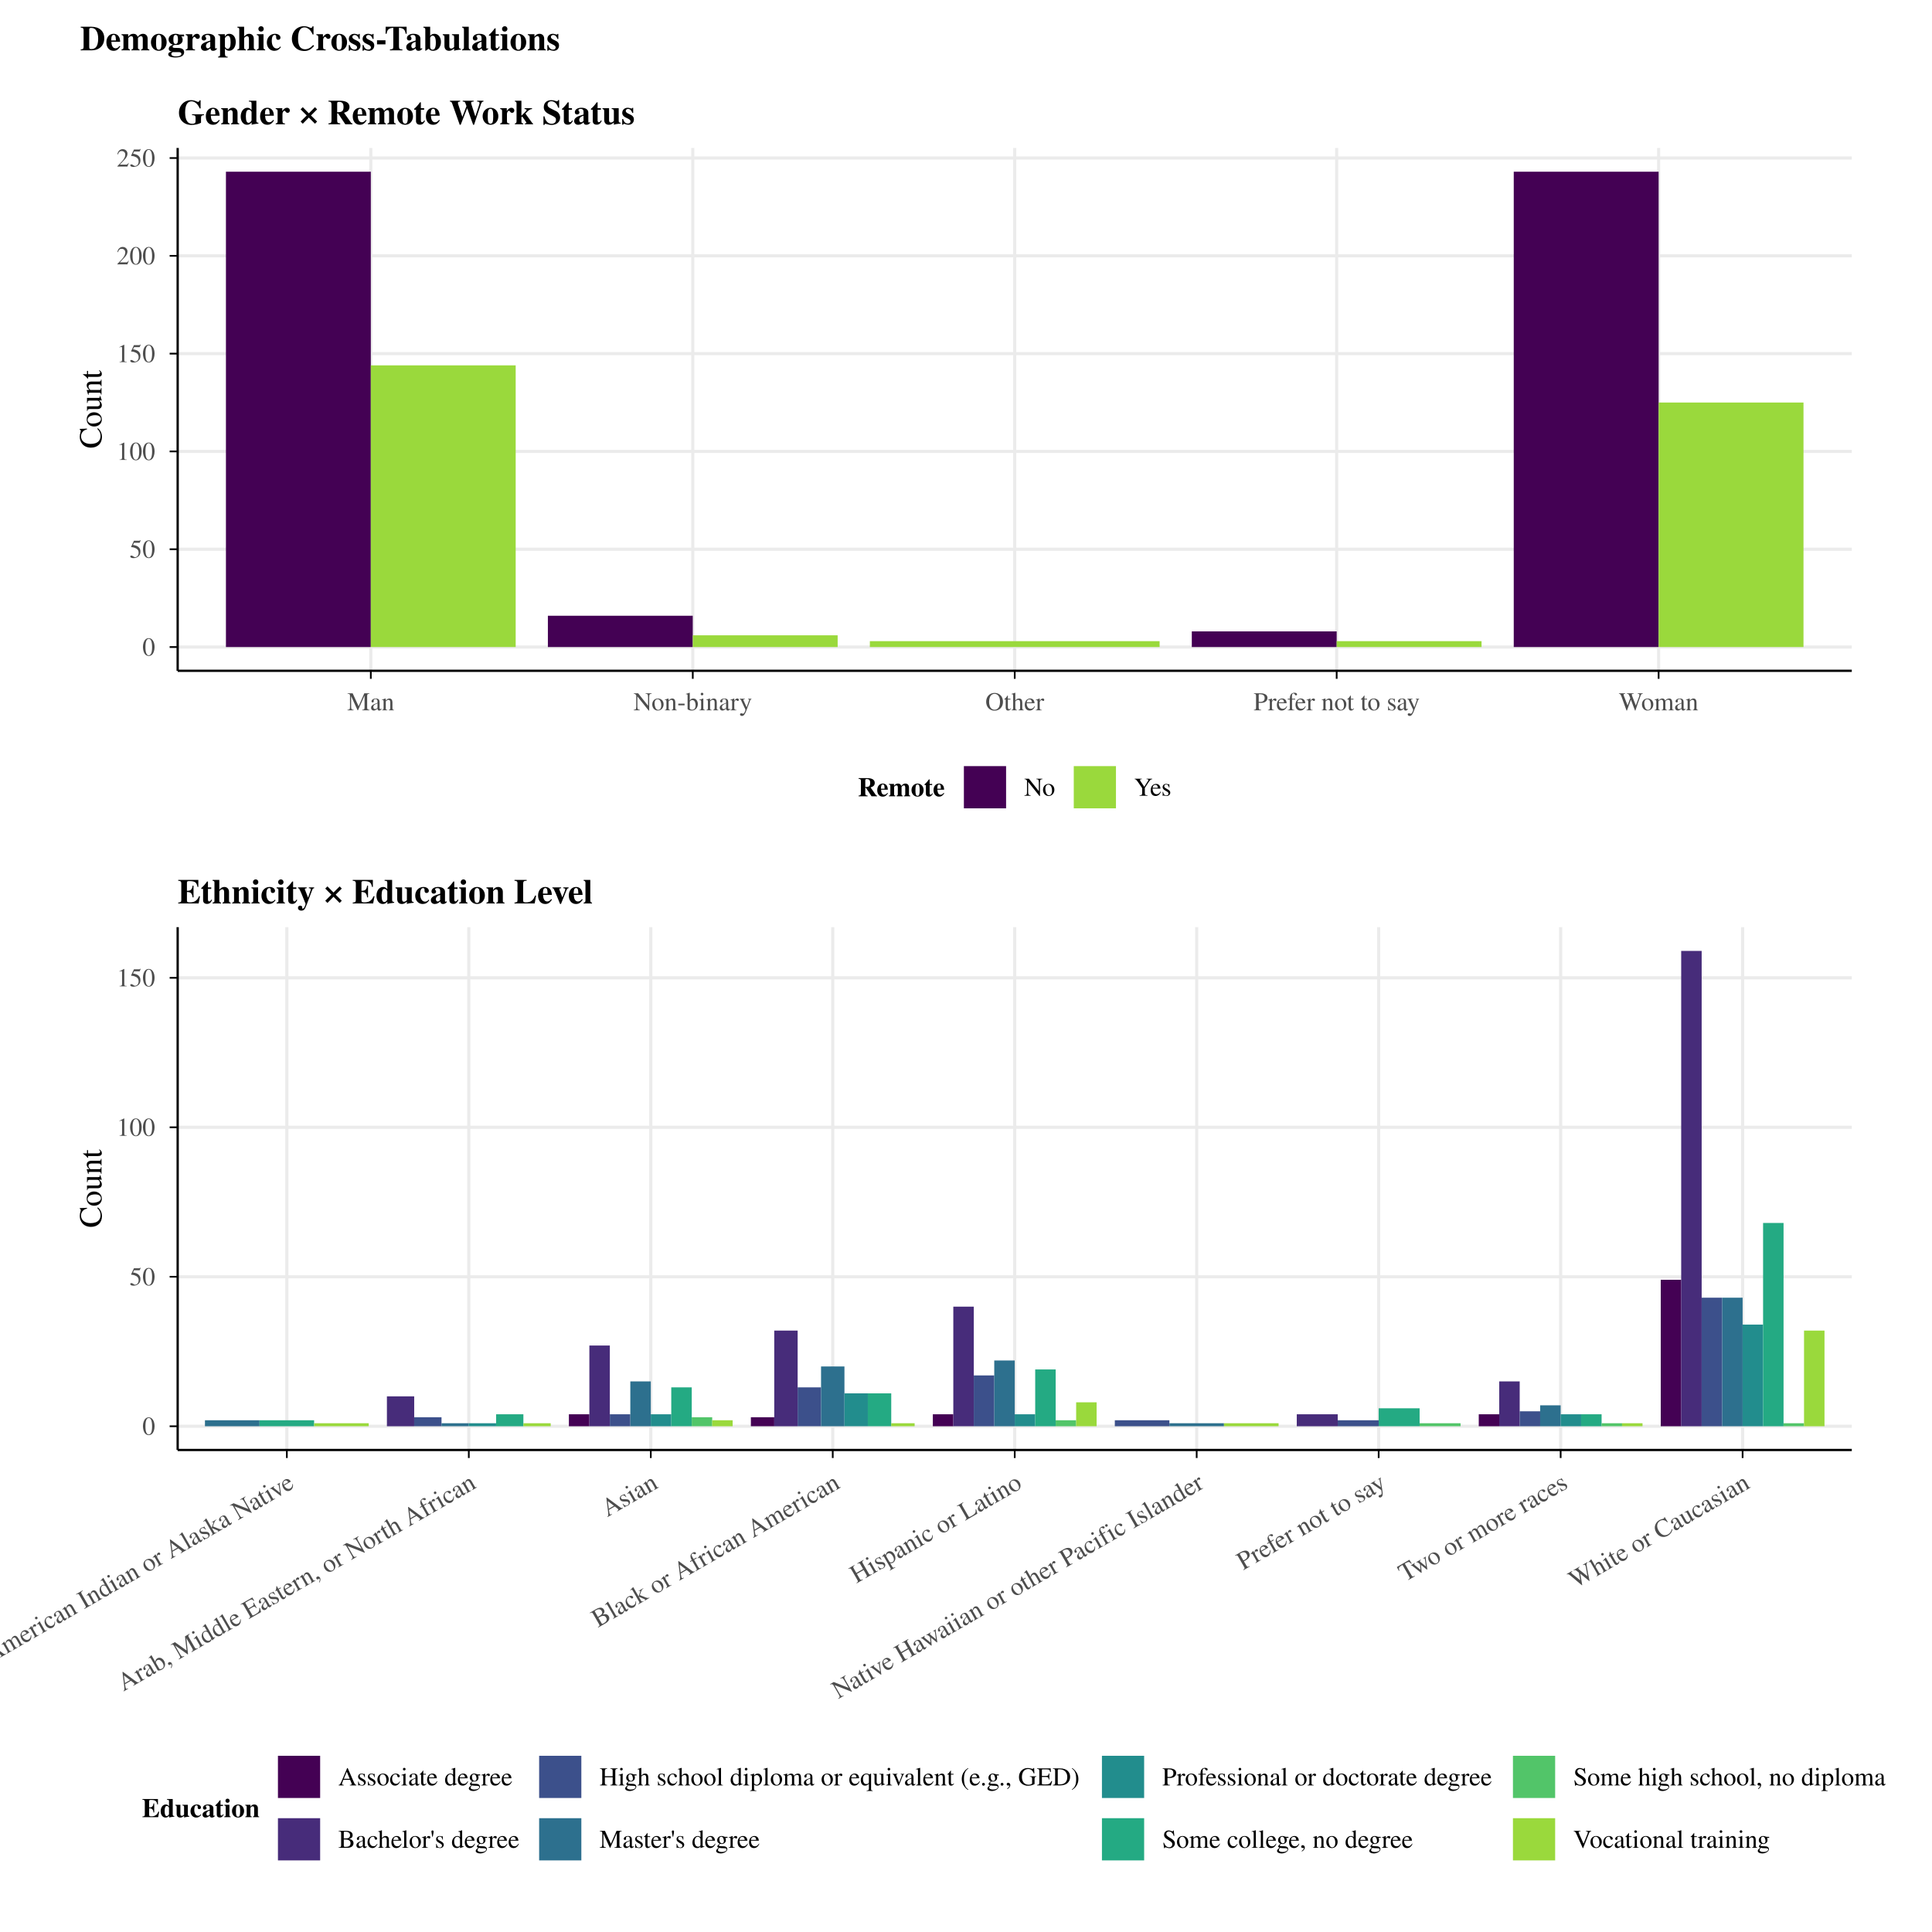
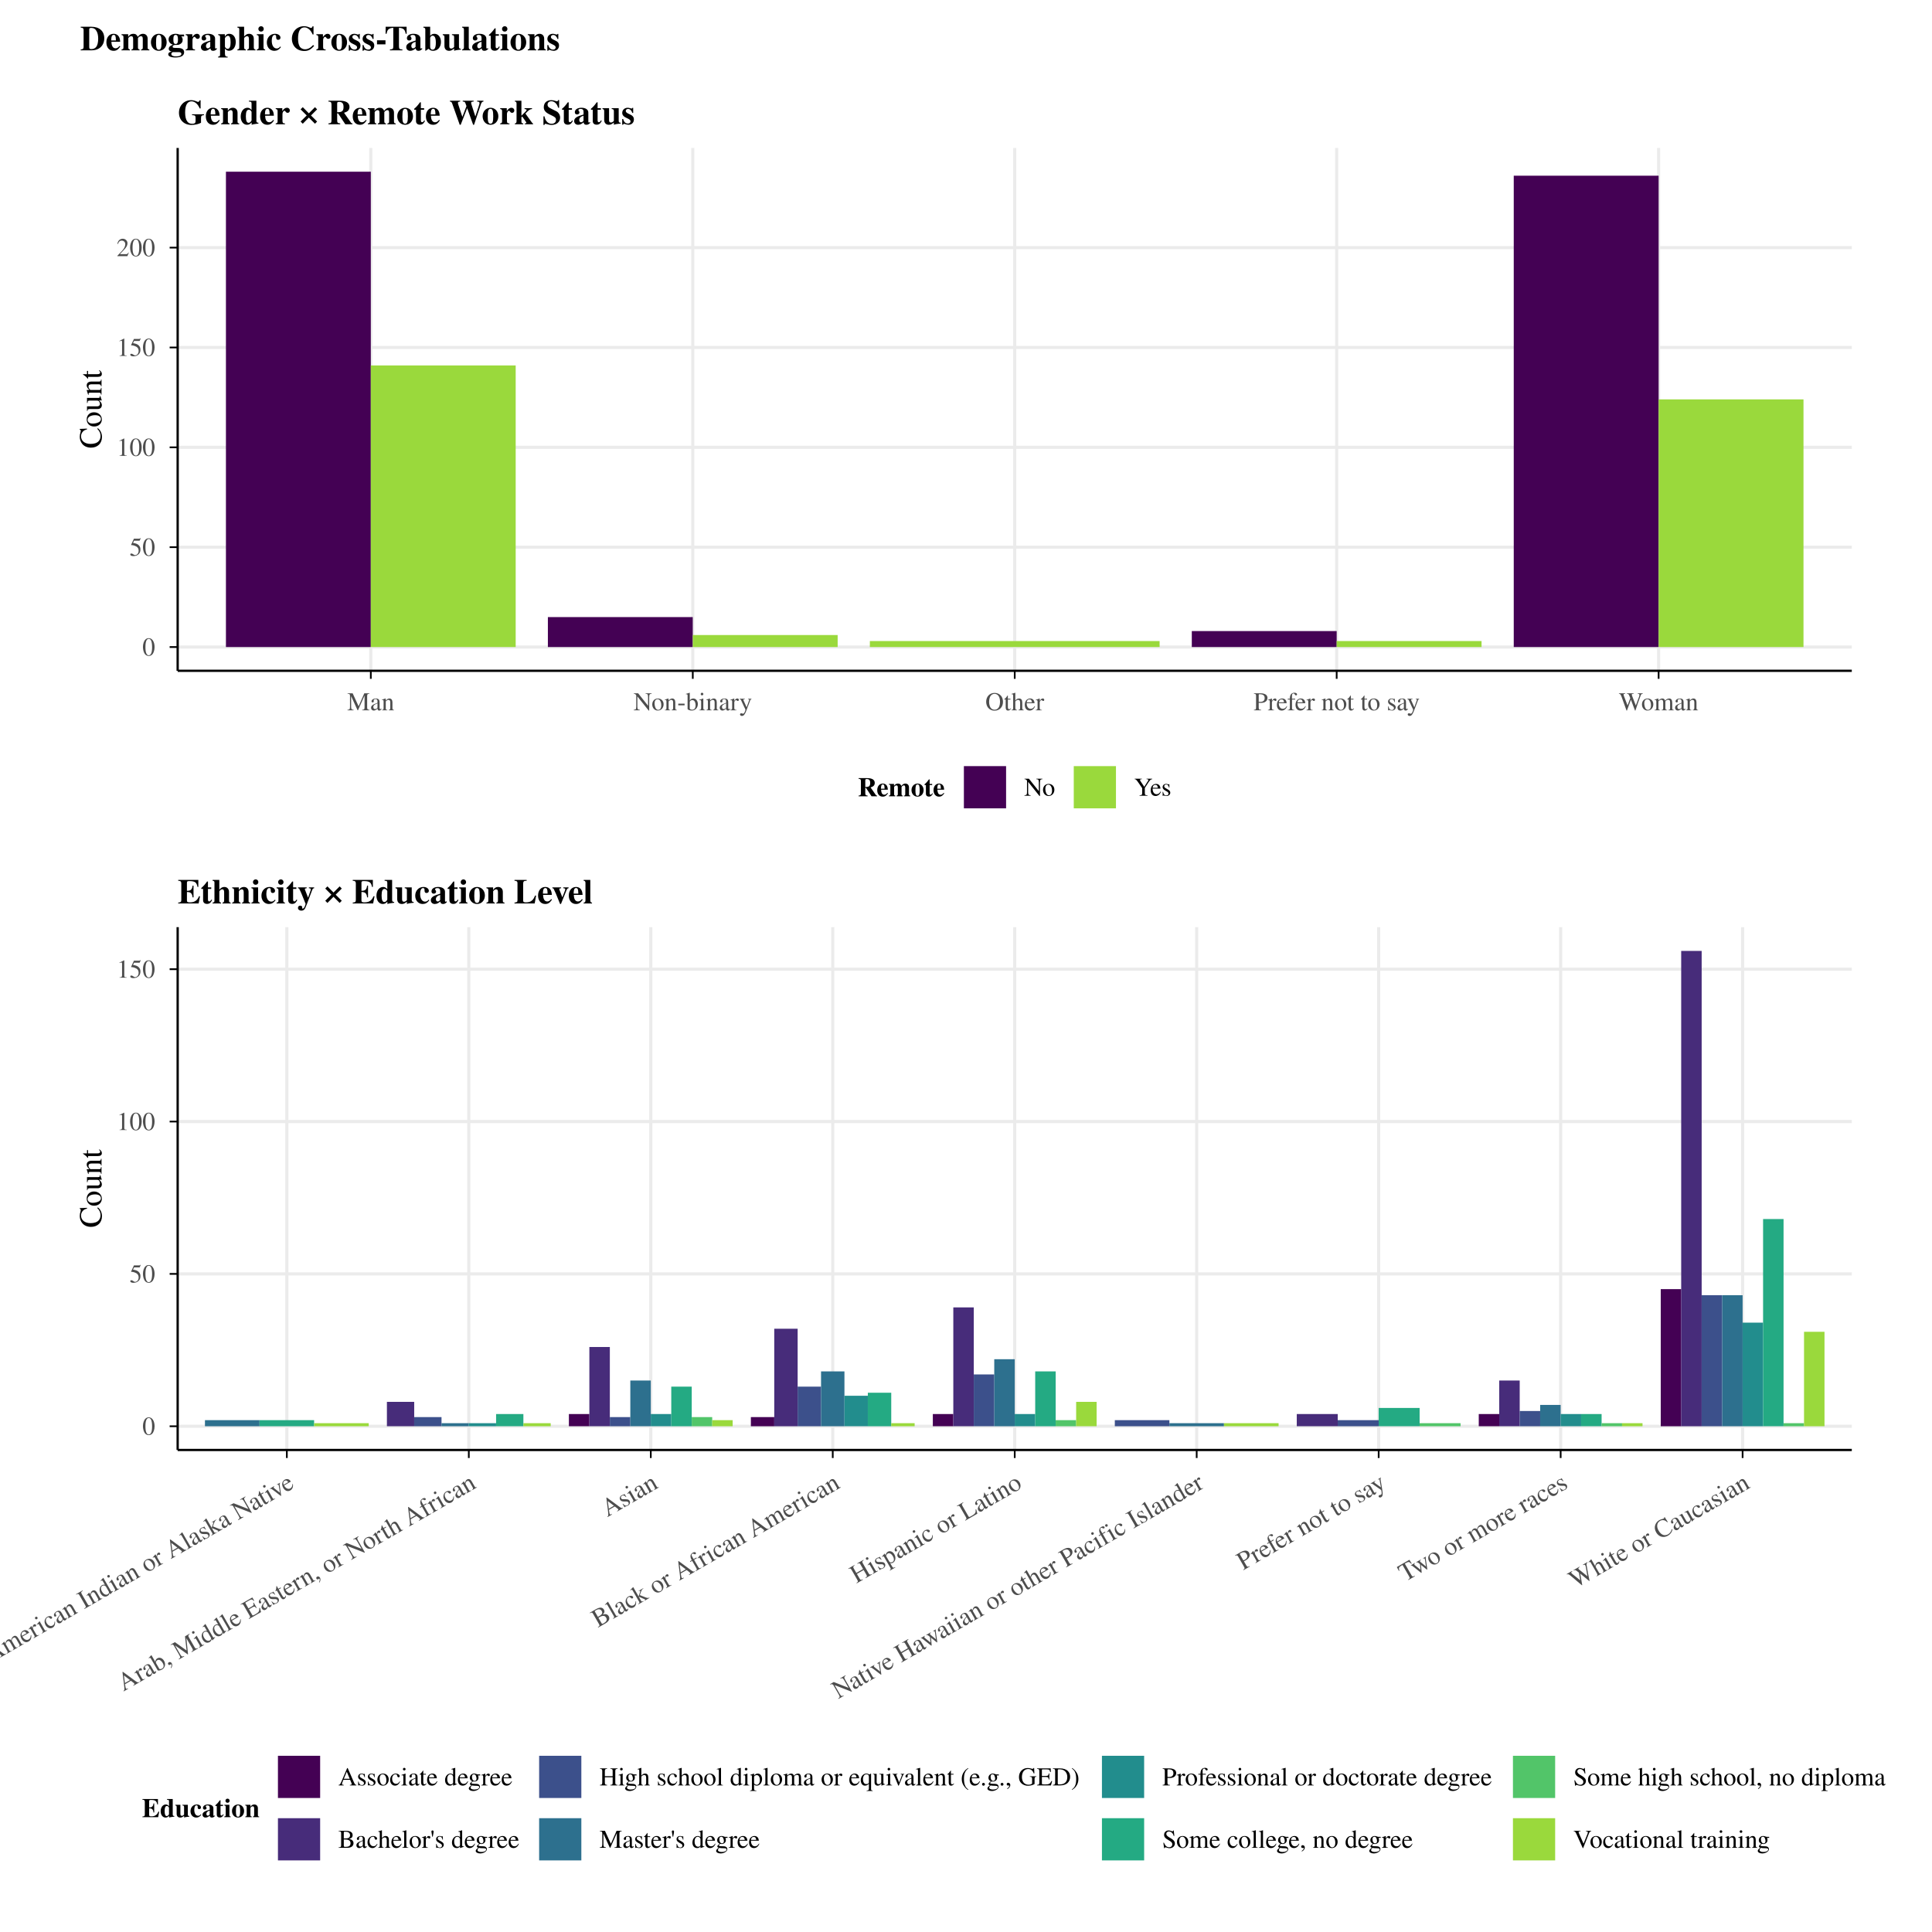
<svg xmlns="http://www.w3.org/2000/svg" width="720.00pt" height="720.00pt" viewBox="0 0 720.00 720.00">
  <g class="svglite">
    <defs>
      <style type="text/css">
    .svglite line, .svglite polyline, .svglite polygon, .svglite path, .svglite rect, .svglite circle {
      fill: none;
      stroke: #000000;
      stroke-linecap: round;
      stroke-linejoin: round;
      stroke-miterlimit: 10.00;
    }
    .svglite text {
      white-space: pre;
    }
    .svglite g.glyphgroup path {
      fill: inherit;
      stroke: none;
    }
  </style>
    </defs>
    <rect width="100%" height="100%" style="stroke: none; fill: #FFFFFF;" />
    <defs>
      <clipPath id="cpMC4wMHw3MjAuMDB8MC4wMHw3MjAuMDA=">
        <rect x="0.00" y="0.00" width="720.00" height="720.00" />
      </clipPath>
    </defs>
    <g clip-path="url(#cpMC4wMHw3MjAuMDB8MC4wMHw3MjAuMDA=)">
      <rect x="0" y="0" width="720.00" height="720.00" style="stroke-width: 1.16; stroke: none; fill: #FFFFFF;" />
    </g>
    <defs>
      <clipPath id="cpNjYuMjF8NjkwLjExfDU1LjE0fDU0MC4zNw==">
        <rect x="66.21" y="55.14" width="623.91" height="485.24" />
      </clipPath>
    </defs>
    <g clip-path="url(#cpNjYuMjF8NjkwLjExfDU1LjE0fDU0MC4zNw==)">
</g>
    <g clip-path="url(#cpMC4wMHw3MjAuMDB8MC4wMHw3MjAuMDA=)">
</g>
    <defs>
      <clipPath id="cpMTQuOTR8NzA1LjA2fDI3LjU3fDMxNy45NQ==">
        <rect x="14.94" y="27.57" width="690.11" height="290.39" />
      </clipPath>
    </defs>
    <g clip-path="url(#cpMTQuOTR8NzA1LjA2fDI3LjU3fDMxNy45NQ==)">
      <rect x="14.94" y="27.57" width="690.11" height="290.39" style="stroke-width: 1.16; stroke: none; fill: #FFFFFF;" />
    </g>
    <g clip-path="url(#cpMC4wMHw3MjAuMDB8MC4wMHw3MjAuMDA=)">
</g>
    <defs>
      <clipPath id="cpMTQuOTR8NzA1LjA2fDMxNy45NXw3MTAuMDQ=">
        <rect x="14.94" y="317.95" width="690.11" height="392.08" />
      </clipPath>
    </defs>
    <g clip-path="url(#cpMTQuOTR8NzA1LjA2fDMxNy45NXw3MTAuMDQ=)">
      <rect x="14.94" y="317.95" width="690.11" height="392.08" style="stroke-width: 1.16; stroke: none; fill: #FFFFFF;" />
    </g>
    <g clip-path="url(#cpMC4wMHw3MjAuMDB8MC4wMHw3MjAuMDA=)">
</g>
    <defs>
      <clipPath id="cpNjYuMjF8NjkwLjExfDU1LjE0fDI0OS45OQ==">
        <rect x="66.21" y="55.14" width="623.91" height="194.85" />
      </clipPath>
    </defs>
    <g clip-path="url(#cpNjYuMjF8NjkwLjExfDU1LjE0fDI0OS45OQ==)">
      <polyline points="66.21,241.13 690.11,241.13 " style="stroke-width: 1.16; stroke: #EBEBEB; stroke-linecap: butt;" />
-       <polyline points="66.21,204.68 690.11,204.68 " style="stroke-width: 1.16; stroke: #EBEBEB; stroke-linecap: butt;" />
-       <polyline points="66.21,168.23 690.11,168.23 " style="stroke-width: 1.16; stroke: #EBEBEB; stroke-linecap: butt;" />
-       <polyline points="66.21,131.79 690.11,131.79 " style="stroke-width: 1.16; stroke: #EBEBEB; stroke-linecap: butt;" />
-       <polyline points="66.21,95.34 690.11,95.34 " style="stroke-width: 1.16; stroke: #EBEBEB; stroke-linecap: butt;" />
-       <polyline points="66.21,58.89 690.11,58.89 " style="stroke-width: 1.16; stroke: #EBEBEB; stroke-linecap: butt;" />
+       <polyline points="66.21,203.92 690.11,203.92 " style="stroke-width: 1.16; stroke: #EBEBEB; stroke-linecap: butt;" />
+       <polyline points="66.21,166.70 690.11,166.70 " style="stroke-width: 1.16; stroke: #EBEBEB; stroke-linecap: butt;" />
+       <polyline points="66.21,129.49 690.11,129.49 " style="stroke-width: 1.16; stroke: #EBEBEB; stroke-linecap: butt;" />
+       <polyline points="66.21,92.28 690.11,92.28 " style="stroke-width: 1.16; stroke: #EBEBEB; stroke-linecap: butt;" />
      <polyline points="138.19,249.99 138.19,55.14 " style="stroke-width: 1.16; stroke: #EBEBEB; stroke-linecap: butt;" />
      <polyline points="258.18,249.99 258.18,55.14 " style="stroke-width: 1.16; stroke: #EBEBEB; stroke-linecap: butt;" />
      <polyline points="378.16,249.99 378.16,55.14 " style="stroke-width: 1.16; stroke: #EBEBEB; stroke-linecap: butt;" />
      <polyline points="498.14,249.99 498.14,55.14 " style="stroke-width: 1.16; stroke: #EBEBEB; stroke-linecap: butt;" />
      <polyline points="618.12,249.99 618.12,55.14 " style="stroke-width: 1.16; stroke: #EBEBEB; stroke-linecap: butt;" />
      <rect x="84.20" y="63.99" width="53.99" height="177.14" style="stroke-width: 1.16; stroke: none; stroke-linecap: butt; stroke-linejoin: miter; fill: #440154;" />
-       <rect x="138.19" y="136.16" width="53.99" height="104.97" style="stroke-width: 1.16; stroke: none; stroke-linecap: butt; stroke-linejoin: miter; fill: #9AD93C;" />
-       <rect x="204.18" y="229.47" width="53.99" height="11.66" style="stroke-width: 1.16; stroke: none; stroke-linecap: butt; stroke-linejoin: miter; fill: #440154;" />
-       <rect x="258.18" y="236.76" width="53.99" height="4.37" style="stroke-width: 1.16; stroke: none; stroke-linecap: butt; stroke-linejoin: miter; fill: #9AD93C;" />
-       <rect x="324.17" y="238.94" width="107.98" height="2.19" style="stroke-width: 1.16; stroke: none; stroke-linecap: butt; stroke-linejoin: miter; fill: #9AD93C;" />
-       <rect x="444.15" y="235.30" width="53.99" height="5.83" style="stroke-width: 1.16; stroke: none; stroke-linecap: butt; stroke-linejoin: miter; fill: #440154;" />
-       <rect x="498.14" y="238.94" width="53.99" height="2.19" style="stroke-width: 1.16; stroke: none; stroke-linecap: butt; stroke-linejoin: miter; fill: #9AD93C;" />
-       <rect x="564.13" y="63.99" width="53.99" height="177.14" style="stroke-width: 1.16; stroke: none; stroke-linecap: butt; stroke-linejoin: miter; fill: #440154;" />
-       <rect x="618.12" y="150.01" width="53.99" height="91.12" style="stroke-width: 1.16; stroke: none; stroke-linecap: butt; stroke-linejoin: miter; fill: #9AD93C;" />
+       <rect x="138.19" y="136.19" width="53.99" height="104.94" style="stroke-width: 1.16; stroke: none; stroke-linecap: butt; stroke-linejoin: miter; fill: #9AD93C;" />
+       <rect x="204.18" y="229.97" width="53.99" height="11.16" style="stroke-width: 1.16; stroke: none; stroke-linecap: butt; stroke-linejoin: miter; fill: #440154;" />
+       <rect x="258.18" y="236.66" width="53.99" height="4.47" style="stroke-width: 1.16; stroke: none; stroke-linecap: butt; stroke-linejoin: miter; fill: #9AD93C;" />
+       <rect x="324.17" y="238.90" width="107.98" height="2.23" style="stroke-width: 1.16; stroke: none; stroke-linecap: butt; stroke-linejoin: miter; fill: #9AD93C;" />
+       <rect x="444.15" y="235.18" width="53.99" height="5.95" style="stroke-width: 1.16; stroke: none; stroke-linecap: butt; stroke-linejoin: miter; fill: #440154;" />
+       <rect x="498.14" y="238.90" width="53.99" height="2.23" style="stroke-width: 1.16; stroke: none; stroke-linecap: butt; stroke-linejoin: miter; fill: #9AD93C;" />
+       <rect x="564.13" y="65.48" width="53.99" height="175.65" style="stroke-width: 1.16; stroke: none; stroke-linecap: butt; stroke-linejoin: miter; fill: #440154;" />
+       <rect x="618.12" y="148.84" width="53.99" height="92.29" style="stroke-width: 1.16; stroke: none; stroke-linecap: butt; stroke-linejoin: miter; fill: #9AD93C;" />
    </g>
    <g clip-path="url(#cpMC4wMHw3MjAuMDB8MC4wMHw3MjAuMDA=)">
      <polyline points="66.21,249.99 66.21,55.14 " style="stroke-width: 0.85; stroke-linecap: butt;" />
      <text x="57.84" y="244.31" text-anchor="end" style="font-size: 9.60px;fill: #4D4D4D; font-family: &quot;Times&quot;;" textLength="4.80px" lengthAdjust="spacingAndGlyphs">0</text>
-       <text x="57.84" y="207.86" text-anchor="end" style="font-size: 9.60px;fill: #4D4D4D; font-family: &quot;Times&quot;;" textLength="9.59px" lengthAdjust="spacingAndGlyphs">50</text>
-       <text x="57.84" y="171.41" text-anchor="end" style="font-size: 9.60px;fill: #4D4D4D; font-family: &quot;Times&quot;;" textLength="14.39px" lengthAdjust="spacingAndGlyphs">100</text>
-       <text x="57.84" y="134.96" text-anchor="end" style="font-size: 9.60px;fill: #4D4D4D; font-family: &quot;Times&quot;;" textLength="14.39px" lengthAdjust="spacingAndGlyphs">150</text>
-       <text x="57.84" y="98.51" text-anchor="end" style="font-size: 9.60px;fill: #4D4D4D; font-family: &quot;Times&quot;;" textLength="14.39px" lengthAdjust="spacingAndGlyphs">200</text>
-       <text x="57.84" y="62.07" text-anchor="end" style="font-size: 9.60px;fill: #4D4D4D; font-family: &quot;Times&quot;;" textLength="14.39px" lengthAdjust="spacingAndGlyphs">250</text>
+       <text x="57.84" y="207.09" text-anchor="end" style="font-size: 9.60px;fill: #4D4D4D; font-family: &quot;Times&quot;;" textLength="9.59px" lengthAdjust="spacingAndGlyphs">50</text>
+       <text x="57.84" y="169.88" text-anchor="end" style="font-size: 9.60px;fill: #4D4D4D; font-family: &quot;Times&quot;;" textLength="14.39px" lengthAdjust="spacingAndGlyphs">100</text>
+       <text x="57.84" y="132.66" text-anchor="end" style="font-size: 9.60px;fill: #4D4D4D; font-family: &quot;Times&quot;;" textLength="14.39px" lengthAdjust="spacingAndGlyphs">150</text>
+       <text x="57.84" y="95.45" text-anchor="end" style="font-size: 9.60px;fill: #4D4D4D; font-family: &quot;Times&quot;;" textLength="14.39px" lengthAdjust="spacingAndGlyphs">200</text>
      <polyline points="63.22,241.13 66.21,241.13 " style="stroke-width: 0.64; stroke-linecap: butt;" />
-       <polyline points="63.22,204.68 66.21,204.68 " style="stroke-width: 0.64; stroke-linecap: butt;" />
-       <polyline points="63.22,168.23 66.21,168.23 " style="stroke-width: 0.64; stroke-linecap: butt;" />
-       <polyline points="63.22,131.79 66.21,131.79 " style="stroke-width: 0.64; stroke-linecap: butt;" />
-       <polyline points="63.22,95.34 66.21,95.34 " style="stroke-width: 0.64; stroke-linecap: butt;" />
-       <polyline points="63.22,58.89 66.21,58.89 " style="stroke-width: 0.64; stroke-linecap: butt;" />
+       <polyline points="63.22,203.92 66.21,203.92 " style="stroke-width: 0.64; stroke-linecap: butt;" />
+       <polyline points="63.22,166.70 66.21,166.70 " style="stroke-width: 0.64; stroke-linecap: butt;" />
+       <polyline points="63.22,129.49 66.21,129.49 " style="stroke-width: 0.64; stroke-linecap: butt;" />
+       <polyline points="63.22,92.28 66.21,92.28 " style="stroke-width: 0.64; stroke-linecap: butt;" />
      <polyline points="66.21,249.99 690.11,249.99 " style="stroke-width: 0.85; stroke-linecap: butt;" />
      <polyline points="138.19,252.98 138.19,249.99 " style="stroke-width: 0.64; stroke-linecap: butt;" />
      <polyline points="258.18,252.98 258.18,249.99 " style="stroke-width: 0.64; stroke-linecap: butt;" />
      <polyline points="378.16,252.98 378.16,249.99 " style="stroke-width: 0.64; stroke-linecap: butt;" />
      <polyline points="498.14,252.98 498.14,249.99 " style="stroke-width: 0.64; stroke-linecap: butt;" />
      <polyline points="618.12,252.98 618.12,249.99 " style="stroke-width: 0.64; stroke-linecap: butt;" />
      <text x="138.19" y="264.71" text-anchor="middle" style="font-size: 9.60px;fill: #4D4D4D; font-family: &quot;Times&quot;;" textLength="17.59px" lengthAdjust="spacingAndGlyphs">Man</text>
      <text x="258.18" y="264.71" text-anchor="middle" style="font-size: 9.60px;fill: #4D4D4D; font-family: &quot;Times&quot;;" textLength="44.22px" lengthAdjust="spacingAndGlyphs">Non-binary</text>
      <text x="378.16" y="264.71" text-anchor="middle" style="font-size: 9.60px;fill: #4D4D4D; font-family: &quot;Times&quot;;" textLength="21.84px" lengthAdjust="spacingAndGlyphs">Other</text>
      <text x="498.14" y="264.71" text-anchor="middle" style="font-size: 9.60px;fill: #4D4D4D; font-family: &quot;Times&quot;;" textLength="63.17px" lengthAdjust="spacingAndGlyphs">Prefer not to say</text>
      <text x="618.12" y="264.71" text-anchor="middle" style="font-size: 9.60px;fill: #4D4D4D; font-family: &quot;Times&quot;;" textLength="29.62px" lengthAdjust="spacingAndGlyphs">Woman</text>
      <text transform="translate(37.83,152.56) rotate(-90)" text-anchor="middle" style="font-size: 12.00px; font-family: &quot;Times&quot;;" textLength="29.33px" lengthAdjust="spacingAndGlyphs">Count</text>
      <text x="319.70" y="296.75" style="font-size: 10.00px; font-weight: bold; font-family: &quot;Times&quot;;" textLength="32.75px" lengthAdjust="spacingAndGlyphs">Remote</text>
      <rect x="359.21" y="285.51" width="15.73" height="15.73" style="stroke-width: 1.16; stroke: none; stroke-linecap: butt; stroke-linejoin: miter; fill: #440154;" />
      <rect x="400.16" y="285.51" width="15.73" height="15.73" style="stroke-width: 1.16; stroke: none; stroke-linecap: butt; stroke-linejoin: miter; fill: #9AD93C;" />
      <text x="381.69" y="296.55" style="font-size: 9.60px; font-family: &quot;Times&quot;;" textLength="11.72px" lengthAdjust="spacingAndGlyphs">No</text>
      <text x="422.64" y="296.55" style="font-size: 9.60px; font-family: &quot;Times&quot;;" textLength="13.97px" lengthAdjust="spacingAndGlyphs">Yes</text>
      <text x="66.21" y="46.31" style="font-size: 13.00px; font-weight: bold; font-family: &quot;Times&quot;;" textLength="170.88px" lengthAdjust="spacingAndGlyphs">Gender × Remote Work Status</text>
    </g>
    <defs>
      <clipPath id="cpNjYuMjF8NjkwLjExfDM0NS41Mnw1NDAuMzc=">
        <rect x="66.21" y="345.52" width="623.91" height="194.85" />
      </clipPath>
    </defs>
    <g clip-path="url(#cpNjYuMjF8NjkwLjExfDM0NS41Mnw1NDAuMzc=)">
      <polyline points="66.21,531.52 690.11,531.52 " style="stroke-width: 1.16; stroke: #EBEBEB; stroke-linecap: butt;" />
-       <polyline points="66.21,475.81 690.11,475.81 " style="stroke-width: 1.16; stroke: #EBEBEB; stroke-linecap: butt;" />
-       <polyline points="66.21,420.11 690.11,420.11 " style="stroke-width: 1.16; stroke: #EBEBEB; stroke-linecap: butt;" />
-       <polyline points="66.21,364.41 690.11,364.41 " style="stroke-width: 1.16; stroke: #EBEBEB; stroke-linecap: butt;" />
+       <polyline points="66.21,474.74 690.11,474.74 " style="stroke-width: 1.16; stroke: #EBEBEB; stroke-linecap: butt;" />
+       <polyline points="66.21,417.97 690.11,417.97 " style="stroke-width: 1.16; stroke: #EBEBEB; stroke-linecap: butt;" />
+       <polyline points="66.21,361.19 690.11,361.19 " style="stroke-width: 1.16; stroke: #EBEBEB; stroke-linecap: butt;" />
      <polyline points="106.90,540.37 106.90,345.52 " style="stroke-width: 1.16; stroke: #EBEBEB; stroke-linecap: butt;" />
      <polyline points="174.71,540.37 174.71,345.52 " style="stroke-width: 1.16; stroke: #EBEBEB; stroke-linecap: butt;" />
      <polyline points="242.53,540.37 242.53,345.52 " style="stroke-width: 1.16; stroke: #EBEBEB; stroke-linecap: butt;" />
      <polyline points="310.34,540.37 310.34,345.52 " style="stroke-width: 1.16; stroke: #EBEBEB; stroke-linecap: butt;" />
      <polyline points="378.16,540.37 378.16,345.52 " style="stroke-width: 1.16; stroke: #EBEBEB; stroke-linecap: butt;" />
      <polyline points="445.97,540.37 445.97,345.52 " style="stroke-width: 1.16; stroke: #EBEBEB; stroke-linecap: butt;" />
      <polyline points="513.79,540.37 513.79,345.52 " style="stroke-width: 1.16; stroke: #EBEBEB; stroke-linecap: butt;" />
      <polyline points="581.61,540.37 581.61,345.52 " style="stroke-width: 1.16; stroke: #EBEBEB; stroke-linecap: butt;" />
      <polyline points="649.42,540.37 649.42,345.52 " style="stroke-width: 1.16; stroke: #EBEBEB; stroke-linecap: butt;" />
-       <rect x="76.38" y="529.29" width="20.34" height="2.23" style="stroke-width: 1.16; stroke: none; stroke-linecap: butt; stroke-linejoin: miter; fill: #2D708E;" />
-       <rect x="96.72" y="529.29" width="20.34" height="2.23" style="stroke-width: 1.16; stroke: none; stroke-linecap: butt; stroke-linejoin: miter; fill: #24AA83;" />
-       <rect x="117.07" y="530.40" width="20.34" height="1.11" style="stroke-width: 1.16; stroke: none; stroke-linecap: butt; stroke-linejoin: miter; fill: #9AD93C;" />
-       <rect x="144.19" y="520.38" width="10.17" height="11.14" style="stroke-width: 1.16; stroke: none; stroke-linecap: butt; stroke-linejoin: miter; fill: #472C7A;" />
-       <rect x="154.37" y="528.17" width="10.17" height="3.34" style="stroke-width: 1.16; stroke: none; stroke-linecap: butt; stroke-linejoin: miter; fill: #3C508B;" />
-       <rect x="164.54" y="530.40" width="10.17" height="1.11" style="stroke-width: 1.16; stroke: none; stroke-linecap: butt; stroke-linejoin: miter; fill: #2D708E;" />
-       <rect x="174.71" y="530.40" width="10.17" height="1.11" style="stroke-width: 1.16; stroke: none; stroke-linecap: butt; stroke-linejoin: miter; fill: #228D8D;" />
-       <rect x="184.88" y="527.06" width="10.17" height="4.46" style="stroke-width: 1.16; stroke: none; stroke-linecap: butt; stroke-linejoin: miter; fill: #24AA83;" />
-       <rect x="195.06" y="530.40" width="10.17" height="1.11" style="stroke-width: 1.16; stroke: none; stroke-linecap: butt; stroke-linejoin: miter; fill: #9AD93C;" />
-       <rect x="212.01" y="527.06" width="7.63" height="4.46" style="stroke-width: 1.16; stroke: none; stroke-linecap: butt; stroke-linejoin: miter; fill: #440154;" />
-       <rect x="219.64" y="501.44" width="7.63" height="30.08" style="stroke-width: 1.16; stroke: none; stroke-linecap: butt; stroke-linejoin: miter; fill: #472C7A;" />
-       <rect x="227.27" y="527.06" width="7.63" height="4.46" style="stroke-width: 1.16; stroke: none; stroke-linecap: butt; stroke-linejoin: miter; fill: #3C508B;" />
-       <rect x="234.90" y="514.81" width="7.63" height="16.71" style="stroke-width: 1.16; stroke: none; stroke-linecap: butt; stroke-linejoin: miter; fill: #2D708E;" />
-       <rect x="242.53" y="527.06" width="7.63" height="4.46" style="stroke-width: 1.16; stroke: none; stroke-linecap: butt; stroke-linejoin: miter; fill: #228D8D;" />
-       <rect x="250.16" y="517.03" width="7.63" height="14.48" style="stroke-width: 1.16; stroke: none; stroke-linecap: butt; stroke-linejoin: miter; fill: #24AA83;" />
-       <rect x="257.79" y="528.17" width="7.63" height="3.34" style="stroke-width: 1.16; stroke: none; stroke-linecap: butt; stroke-linejoin: miter; fill: #52C569;" />
-       <rect x="265.41" y="529.29" width="7.63" height="2.23" style="stroke-width: 1.16; stroke: none; stroke-linecap: butt; stroke-linejoin: miter; fill: #9AD93C;" />
-       <rect x="279.83" y="528.17" width="8.72" height="3.34" style="stroke-width: 1.16; stroke: none; stroke-linecap: butt; stroke-linejoin: miter; fill: #440154;" />
-       <rect x="288.54" y="495.87" width="8.72" height="35.65" style="stroke-width: 1.16; stroke: none; stroke-linecap: butt; stroke-linejoin: miter; fill: #472C7A;" />
-       <rect x="297.26" y="517.03" width="8.72" height="14.48" style="stroke-width: 1.16; stroke: none; stroke-linecap: butt; stroke-linejoin: miter; fill: #3C508B;" />
-       <rect x="305.98" y="509.24" width="8.72" height="22.28" style="stroke-width: 1.16; stroke: none; stroke-linecap: butt; stroke-linejoin: miter; fill: #2D708E;" />
-       <rect x="314.70" y="519.26" width="8.72" height="12.25" style="stroke-width: 1.16; stroke: none; stroke-linecap: butt; stroke-linejoin: miter; fill: #228D8D;" />
-       <rect x="323.42" y="519.26" width="8.72" height="12.25" style="stroke-width: 1.16; stroke: none; stroke-linecap: butt; stroke-linejoin: miter; fill: #24AA83;" />
-       <rect x="332.14" y="530.40" width="8.72" height="1.11" style="stroke-width: 1.16; stroke: none; stroke-linecap: butt; stroke-linejoin: miter; fill: #9AD93C;" />
-       <rect x="347.64" y="527.06" width="7.63" height="4.46" style="stroke-width: 1.16; stroke: none; stroke-linecap: butt; stroke-linejoin: miter; fill: #440154;" />
-       <rect x="355.27" y="486.95" width="7.63" height="44.56" style="stroke-width: 1.16; stroke: none; stroke-linecap: butt; stroke-linejoin: miter; fill: #472C7A;" />
-       <rect x="362.90" y="512.58" width="7.63" height="18.94" style="stroke-width: 1.16; stroke: none; stroke-linecap: butt; stroke-linejoin: miter; fill: #3C508B;" />
-       <rect x="370.53" y="507.01" width="7.63" height="24.51" style="stroke-width: 1.16; stroke: none; stroke-linecap: butt; stroke-linejoin: miter; fill: #2D708E;" />
-       <rect x="378.16" y="527.06" width="7.63" height="4.46" style="stroke-width: 1.16; stroke: none; stroke-linecap: butt; stroke-linejoin: miter; fill: #228D8D;" />
-       <rect x="385.79" y="510.35" width="7.63" height="21.17" style="stroke-width: 1.16; stroke: none; stroke-linecap: butt; stroke-linejoin: miter; fill: #24AA83;" />
-       <rect x="393.42" y="529.29" width="7.63" height="2.23" style="stroke-width: 1.16; stroke: none; stroke-linecap: butt; stroke-linejoin: miter; fill: #52C569;" />
-       <rect x="401.05" y="522.60" width="7.63" height="8.91" style="stroke-width: 1.16; stroke: none; stroke-linecap: butt; stroke-linejoin: miter; fill: #9AD93C;" />
-       <rect x="415.46" y="529.29" width="20.34" height="2.23" style="stroke-width: 1.16; stroke: none; stroke-linecap: butt; stroke-linejoin: miter; fill: #3C508B;" />
-       <rect x="435.80" y="530.40" width="20.34" height="1.11" style="stroke-width: 1.16; stroke: none; stroke-linecap: butt; stroke-linejoin: miter; fill: #2D708E;" />
-       <rect x="456.15" y="530.40" width="20.34" height="1.11" style="stroke-width: 1.16; stroke: none; stroke-linecap: butt; stroke-linejoin: miter; fill: #9AD93C;" />
-       <rect x="483.27" y="527.06" width="15.26" height="4.46" style="stroke-width: 1.16; stroke: none; stroke-linecap: butt; stroke-linejoin: miter; fill: #472C7A;" />
-       <rect x="498.53" y="529.29" width="15.26" height="2.23" style="stroke-width: 1.16; stroke: none; stroke-linecap: butt; stroke-linejoin: miter; fill: #3C508B;" />
-       <rect x="513.79" y="524.83" width="15.26" height="6.68" style="stroke-width: 1.16; stroke: none; stroke-linecap: butt; stroke-linejoin: miter; fill: #24AA83;" />
-       <rect x="529.05" y="530.40" width="15.26" height="1.11" style="stroke-width: 1.16; stroke: none; stroke-linecap: butt; stroke-linejoin: miter; fill: #52C569;" />
-       <rect x="551.09" y="527.06" width="7.63" height="4.46" style="stroke-width: 1.16; stroke: none; stroke-linecap: butt; stroke-linejoin: miter; fill: #440154;" />
-       <rect x="558.72" y="514.81" width="7.63" height="16.71" style="stroke-width: 1.16; stroke: none; stroke-linecap: butt; stroke-linejoin: miter; fill: #472C7A;" />
-       <rect x="566.35" y="525.95" width="7.63" height="5.57" style="stroke-width: 1.16; stroke: none; stroke-linecap: butt; stroke-linejoin: miter; fill: #3C508B;" />
-       <rect x="573.98" y="523.72" width="7.63" height="7.80" style="stroke-width: 1.16; stroke: none; stroke-linecap: butt; stroke-linejoin: miter; fill: #2D708E;" />
-       <rect x="581.61" y="527.06" width="7.63" height="4.46" style="stroke-width: 1.16; stroke: none; stroke-linecap: butt; stroke-linejoin: miter; fill: #228D8D;" />
-       <rect x="589.24" y="527.06" width="7.63" height="4.46" style="stroke-width: 1.16; stroke: none; stroke-linecap: butt; stroke-linejoin: miter; fill: #24AA83;" />
-       <rect x="596.87" y="530.40" width="7.63" height="1.11" style="stroke-width: 1.16; stroke: none; stroke-linecap: butt; stroke-linejoin: miter; fill: #52C569;" />
-       <rect x="604.49" y="530.40" width="7.63" height="1.11" style="stroke-width: 1.16; stroke: none; stroke-linecap: butt; stroke-linejoin: miter; fill: #9AD93C;" />
-       <rect x="618.91" y="476.93" width="7.63" height="54.59" style="stroke-width: 1.16; stroke: none; stroke-linecap: butt; stroke-linejoin: miter; fill: #440154;" />
+       <rect x="76.38" y="529.25" width="20.34" height="2.27" style="stroke-width: 1.16; stroke: none; stroke-linecap: butt; stroke-linejoin: miter; fill: #2D708E;" />
+       <rect x="96.72" y="529.25" width="20.34" height="2.27" style="stroke-width: 1.16; stroke: none; stroke-linecap: butt; stroke-linejoin: miter; fill: #24AA83;" />
+       <rect x="117.07" y="530.38" width="20.34" height="1.14" style="stroke-width: 1.16; stroke: none; stroke-linecap: butt; stroke-linejoin: miter; fill: #9AD93C;" />
+       <rect x="144.19" y="522.43" width="10.17" height="9.08" style="stroke-width: 1.16; stroke: none; stroke-linecap: butt; stroke-linejoin: miter; fill: #472C7A;" />
+       <rect x="154.37" y="528.11" width="10.17" height="3.41" style="stroke-width: 1.16; stroke: none; stroke-linecap: butt; stroke-linejoin: miter; fill: #3C508B;" />
+       <rect x="164.54" y="530.38" width="10.17" height="1.14" style="stroke-width: 1.16; stroke: none; stroke-linecap: butt; stroke-linejoin: miter; fill: #2D708E;" />
+       <rect x="174.71" y="530.38" width="10.17" height="1.14" style="stroke-width: 1.16; stroke: none; stroke-linecap: butt; stroke-linejoin: miter; fill: #228D8D;" />
+       <rect x="184.88" y="526.97" width="10.17" height="4.54" style="stroke-width: 1.16; stroke: none; stroke-linecap: butt; stroke-linejoin: miter; fill: #24AA83;" />
+       <rect x="195.06" y="530.38" width="10.17" height="1.14" style="stroke-width: 1.16; stroke: none; stroke-linecap: butt; stroke-linejoin: miter; fill: #9AD93C;" />
+       <rect x="212.01" y="526.97" width="7.63" height="4.54" style="stroke-width: 1.16; stroke: none; stroke-linecap: butt; stroke-linejoin: miter; fill: #440154;" />
+       <rect x="219.64" y="501.99" width="7.63" height="29.52" style="stroke-width: 1.16; stroke: none; stroke-linecap: butt; stroke-linejoin: miter; fill: #472C7A;" />
+       <rect x="227.27" y="528.11" width="7.63" height="3.41" style="stroke-width: 1.16; stroke: none; stroke-linecap: butt; stroke-linejoin: miter; fill: #3C508B;" />
+       <rect x="234.90" y="514.48" width="7.63" height="17.03" style="stroke-width: 1.16; stroke: none; stroke-linecap: butt; stroke-linejoin: miter; fill: #2D708E;" />
+       <rect x="242.53" y="526.97" width="7.63" height="4.54" style="stroke-width: 1.16; stroke: none; stroke-linecap: butt; stroke-linejoin: miter; fill: #228D8D;" />
+       <rect x="250.16" y="516.76" width="7.63" height="14.76" style="stroke-width: 1.16; stroke: none; stroke-linecap: butt; stroke-linejoin: miter; fill: #24AA83;" />
+       <rect x="257.79" y="528.11" width="7.63" height="3.41" style="stroke-width: 1.16; stroke: none; stroke-linecap: butt; stroke-linejoin: miter; fill: #52C569;" />
+       <rect x="265.41" y="529.25" width="7.63" height="2.27" style="stroke-width: 1.16; stroke: none; stroke-linecap: butt; stroke-linejoin: miter; fill: #9AD93C;" />
+       <rect x="279.83" y="528.11" width="8.72" height="3.41" style="stroke-width: 1.16; stroke: none; stroke-linecap: butt; stroke-linejoin: miter; fill: #440154;" />
+       <rect x="288.54" y="495.18" width="8.72" height="36.34" style="stroke-width: 1.16; stroke: none; stroke-linecap: butt; stroke-linejoin: miter; fill: #472C7A;" />
+       <rect x="297.26" y="516.76" width="8.72" height="14.76" style="stroke-width: 1.16; stroke: none; stroke-linecap: butt; stroke-linejoin: miter; fill: #3C508B;" />
+       <rect x="305.98" y="511.08" width="8.72" height="20.44" style="stroke-width: 1.16; stroke: none; stroke-linecap: butt; stroke-linejoin: miter; fill: #2D708E;" />
+       <rect x="314.70" y="520.16" width="8.72" height="11.35" style="stroke-width: 1.16; stroke: none; stroke-linecap: butt; stroke-linejoin: miter; fill: #228D8D;" />
+       <rect x="323.42" y="519.03" width="8.72" height="12.49" style="stroke-width: 1.16; stroke: none; stroke-linecap: butt; stroke-linejoin: miter; fill: #24AA83;" />
+       <rect x="332.14" y="530.38" width="8.72" height="1.14" style="stroke-width: 1.16; stroke: none; stroke-linecap: butt; stroke-linejoin: miter; fill: #9AD93C;" />
+       <rect x="347.64" y="526.97" width="7.63" height="4.54" style="stroke-width: 1.16; stroke: none; stroke-linecap: butt; stroke-linejoin: miter; fill: #440154;" />
+       <rect x="355.27" y="487.23" width="7.63" height="44.28" style="stroke-width: 1.16; stroke: none; stroke-linecap: butt; stroke-linejoin: miter; fill: #472C7A;" />
+       <rect x="362.90" y="512.21" width="7.63" height="19.30" style="stroke-width: 1.16; stroke: none; stroke-linecap: butt; stroke-linejoin: miter; fill: #3C508B;" />
+       <rect x="370.53" y="506.54" width="7.63" height="24.98" style="stroke-width: 1.16; stroke: none; stroke-linecap: butt; stroke-linejoin: miter; fill: #2D708E;" />
+       <rect x="378.16" y="526.97" width="7.63" height="4.54" style="stroke-width: 1.16; stroke: none; stroke-linecap: butt; stroke-linejoin: miter; fill: #228D8D;" />
+       <rect x="385.79" y="511.08" width="7.63" height="20.44" style="stroke-width: 1.16; stroke: none; stroke-linecap: butt; stroke-linejoin: miter; fill: #24AA83;" />
+       <rect x="393.42" y="529.25" width="7.63" height="2.27" style="stroke-width: 1.16; stroke: none; stroke-linecap: butt; stroke-linejoin: miter; fill: #52C569;" />
+       <rect x="401.05" y="522.43" width="7.63" height="9.08" style="stroke-width: 1.16; stroke: none; stroke-linecap: butt; stroke-linejoin: miter; fill: #9AD93C;" />
+       <rect x="415.46" y="529.25" width="20.34" height="2.27" style="stroke-width: 1.16; stroke: none; stroke-linecap: butt; stroke-linejoin: miter; fill: #3C508B;" />
+       <rect x="435.80" y="530.38" width="20.34" height="1.14" style="stroke-width: 1.16; stroke: none; stroke-linecap: butt; stroke-linejoin: miter; fill: #2D708E;" />
+       <rect x="456.15" y="530.38" width="20.34" height="1.14" style="stroke-width: 1.16; stroke: none; stroke-linecap: butt; stroke-linejoin: miter; fill: #9AD93C;" />
+       <rect x="483.27" y="526.97" width="15.26" height="4.54" style="stroke-width: 1.16; stroke: none; stroke-linecap: butt; stroke-linejoin: miter; fill: #472C7A;" />
+       <rect x="498.53" y="529.25" width="15.26" height="2.27" style="stroke-width: 1.16; stroke: none; stroke-linecap: butt; stroke-linejoin: miter; fill: #3C508B;" />
+       <rect x="513.79" y="524.70" width="15.26" height="6.81" style="stroke-width: 1.16; stroke: none; stroke-linecap: butt; stroke-linejoin: miter; fill: #24AA83;" />
+       <rect x="529.05" y="530.38" width="15.26" height="1.14" style="stroke-width: 1.16; stroke: none; stroke-linecap: butt; stroke-linejoin: miter; fill: #52C569;" />
+       <rect x="551.09" y="526.97" width="7.63" height="4.54" style="stroke-width: 1.16; stroke: none; stroke-linecap: butt; stroke-linejoin: miter; fill: #440154;" />
+       <rect x="558.72" y="514.48" width="7.63" height="17.03" style="stroke-width: 1.16; stroke: none; stroke-linecap: butt; stroke-linejoin: miter; fill: #472C7A;" />
+       <rect x="566.35" y="525.84" width="7.63" height="5.68" style="stroke-width: 1.16; stroke: none; stroke-linecap: butt; stroke-linejoin: miter; fill: #3C508B;" />
+       <rect x="573.98" y="523.57" width="7.63" height="7.95" style="stroke-width: 1.16; stroke: none; stroke-linecap: butt; stroke-linejoin: miter; fill: #2D708E;" />
+       <rect x="581.61" y="526.97" width="7.63" height="4.54" style="stroke-width: 1.16; stroke: none; stroke-linecap: butt; stroke-linejoin: miter; fill: #228D8D;" />
+       <rect x="589.24" y="526.97" width="7.63" height="4.54" style="stroke-width: 1.16; stroke: none; stroke-linecap: butt; stroke-linejoin: miter; fill: #24AA83;" />
+       <rect x="596.87" y="530.38" width="7.63" height="1.14" style="stroke-width: 1.16; stroke: none; stroke-linecap: butt; stroke-linejoin: miter; fill: #52C569;" />
+       <rect x="604.49" y="530.38" width="7.63" height="1.14" style="stroke-width: 1.16; stroke: none; stroke-linecap: butt; stroke-linejoin: miter; fill: #9AD93C;" />
+       <rect x="618.91" y="480.42" width="7.63" height="51.10" style="stroke-width: 1.16; stroke: none; stroke-linecap: butt; stroke-linejoin: miter; fill: #440154;" />
      <rect x="626.53" y="354.38" width="7.63" height="177.14" style="stroke-width: 1.16; stroke: none; stroke-linecap: butt; stroke-linejoin: miter; fill: #472C7A;" />
-       <rect x="634.16" y="483.61" width="7.63" height="47.91" style="stroke-width: 1.16; stroke: none; stroke-linecap: butt; stroke-linejoin: miter; fill: #3C508B;" />
-       <rect x="641.79" y="483.61" width="7.63" height="47.91" style="stroke-width: 1.16; stroke: none; stroke-linecap: butt; stroke-linejoin: miter; fill: #2D708E;" />
-       <rect x="649.42" y="493.64" width="7.63" height="37.88" style="stroke-width: 1.16; stroke: none; stroke-linecap: butt; stroke-linejoin: miter; fill: #228D8D;" />
-       <rect x="657.05" y="455.76" width="7.63" height="75.76" style="stroke-width: 1.16; stroke: none; stroke-linecap: butt; stroke-linejoin: miter; fill: #24AA83;" />
-       <rect x="664.68" y="530.40" width="7.63" height="1.11" style="stroke-width: 1.16; stroke: none; stroke-linecap: butt; stroke-linejoin: miter; fill: #52C569;" />
-       <rect x="672.31" y="495.87" width="7.63" height="35.65" style="stroke-width: 1.16; stroke: none; stroke-linecap: butt; stroke-linejoin: miter; fill: #9AD93C;" />
+       <rect x="634.16" y="482.69" width="7.63" height="48.83" style="stroke-width: 1.16; stroke: none; stroke-linecap: butt; stroke-linejoin: miter; fill: #3C508B;" />
+       <rect x="641.79" y="482.69" width="7.63" height="48.83" style="stroke-width: 1.16; stroke: none; stroke-linecap: butt; stroke-linejoin: miter; fill: #2D708E;" />
+       <rect x="649.42" y="492.91" width="7.63" height="38.61" style="stroke-width: 1.16; stroke: none; stroke-linecap: butt; stroke-linejoin: miter; fill: #228D8D;" />
+       <rect x="657.05" y="454.30" width="7.63" height="77.21" style="stroke-width: 1.16; stroke: none; stroke-linecap: butt; stroke-linejoin: miter; fill: #24AA83;" />
+       <rect x="664.68" y="530.38" width="7.63" height="1.14" style="stroke-width: 1.16; stroke: none; stroke-linecap: butt; stroke-linejoin: miter; fill: #52C569;" />
+       <rect x="672.31" y="496.32" width="7.63" height="35.20" style="stroke-width: 1.16; stroke: none; stroke-linecap: butt; stroke-linejoin: miter; fill: #9AD93C;" />
    </g>
    <g clip-path="url(#cpMC4wMHw3MjAuMDB8MC4wMHw3MjAuMDA=)">
      <polyline points="66.21,540.37 66.21,345.52 " style="stroke-width: 0.85; stroke-linecap: butt;" />
      <text x="57.84" y="534.69" text-anchor="end" style="font-size: 9.60px;fill: #4D4D4D; font-family: &quot;Times&quot;;" textLength="4.80px" lengthAdjust="spacingAndGlyphs">0</text>
-       <text x="57.84" y="478.99" text-anchor="end" style="font-size: 9.60px;fill: #4D4D4D; font-family: &quot;Times&quot;;" textLength="9.59px" lengthAdjust="spacingAndGlyphs">50</text>
-       <text x="57.84" y="423.29" text-anchor="end" style="font-size: 9.60px;fill: #4D4D4D; font-family: &quot;Times&quot;;" textLength="14.39px" lengthAdjust="spacingAndGlyphs">100</text>
-       <text x="57.84" y="367.58" text-anchor="end" style="font-size: 9.60px;fill: #4D4D4D; font-family: &quot;Times&quot;;" textLength="14.39px" lengthAdjust="spacingAndGlyphs">150</text>
+       <text x="57.84" y="477.92" text-anchor="end" style="font-size: 9.60px;fill: #4D4D4D; font-family: &quot;Times&quot;;" textLength="9.59px" lengthAdjust="spacingAndGlyphs">50</text>
+       <text x="57.84" y="421.14" text-anchor="end" style="font-size: 9.60px;fill: #4D4D4D; font-family: &quot;Times&quot;;" textLength="14.39px" lengthAdjust="spacingAndGlyphs">100</text>
+       <text x="57.84" y="364.37" text-anchor="end" style="font-size: 9.60px;fill: #4D4D4D; font-family: &quot;Times&quot;;" textLength="14.39px" lengthAdjust="spacingAndGlyphs">150</text>
      <polyline points="63.22,531.52 66.21,531.52 " style="stroke-width: 0.64; stroke-linecap: butt;" />
-       <polyline points="63.22,475.81 66.21,475.81 " style="stroke-width: 0.64; stroke-linecap: butt;" />
-       <polyline points="63.22,420.11 66.21,420.11 " style="stroke-width: 0.64; stroke-linecap: butt;" />
-       <polyline points="63.22,364.41 66.21,364.41 " style="stroke-width: 0.64; stroke-linecap: butt;" />
+       <polyline points="63.22,474.74 66.21,474.74 " style="stroke-width: 0.64; stroke-linecap: butt;" />
+       <polyline points="63.22,417.97 66.21,417.97 " style="stroke-width: 0.64; stroke-linecap: butt;" />
+       <polyline points="63.22,361.19 66.21,361.19 " style="stroke-width: 0.64; stroke-linecap: butt;" />
      <polyline points="66.21,540.37 690.11,540.37 " style="stroke-width: 0.85; stroke-linecap: butt;" />
      <polyline points="106.90,543.36 106.90,540.37 " style="stroke-width: 0.64; stroke-linecap: butt;" />
      <polyline points="174.71,543.36 174.71,540.37 " style="stroke-width: 0.64; stroke-linecap: butt;" />
      <polyline points="242.53,543.36 242.53,540.37 " style="stroke-width: 0.64; stroke-linecap: butt;" />
      <polyline points="310.34,543.36 310.34,540.37 " style="stroke-width: 0.64; stroke-linecap: butt;" />
      <polyline points="378.16,543.36 378.16,540.37 " style="stroke-width: 0.64; stroke-linecap: butt;" />
      <polyline points="445.97,543.36 445.97,540.37 " style="stroke-width: 0.64; stroke-linecap: butt;" />
      <polyline points="513.79,543.36 513.79,540.37 " style="stroke-width: 0.64; stroke-linecap: butt;" />
      <polyline points="581.61,543.36 581.61,540.37 " style="stroke-width: 0.64; stroke-linecap: butt;" />
      <polyline points="649.42,543.36 649.42,540.37 " style="stroke-width: 0.64; stroke-linecap: butt;" />
      <text transform="translate(110.07,554.24) rotate(-30)" text-anchor="end" style="font-size: 9.60px;fill: #4D4D4D; font-family: &quot;Times&quot;;" textLength="131.69px" lengthAdjust="spacingAndGlyphs">American Indian or Alaska Native</text>
      <text transform="translate(177.89,554.24) rotate(-30)" text-anchor="end" style="font-size: 9.60px;fill: #4D4D4D; font-family: &quot;Times&quot;;" textLength="151.66px" lengthAdjust="spacingAndGlyphs">Arab, Middle Eastern, or North African</text>
      <text transform="translate(245.70,554.24) rotate(-30)" text-anchor="end" style="font-size: 9.60px;fill: #4D4D4D; font-family: &quot;Times&quot;;" textLength="22.39px" lengthAdjust="spacingAndGlyphs">Asian</text>
      <text transform="translate(313.52,554.24) rotate(-30)" text-anchor="end" style="font-size: 9.60px;fill: #4D4D4D; font-family: &quot;Times&quot;;" textLength="103.69px" lengthAdjust="spacingAndGlyphs">Black or African American</text>
      <text transform="translate(381.33,554.24) rotate(-30)" text-anchor="end" style="font-size: 9.60px;fill: #4D4D4D; font-family: &quot;Times&quot;;" textLength="71.98px" lengthAdjust="spacingAndGlyphs">Hispanic or Latino</text>
      <text transform="translate(449.15,554.24) rotate(-30)" text-anchor="end" style="font-size: 9.60px;fill: #4D4D4D; font-family: &quot;Times&quot;;" textLength="159.14px" lengthAdjust="spacingAndGlyphs">Native Hawaiian or other Pacific Islander</text>
      <text transform="translate(516.97,554.24) rotate(-30)" text-anchor="end" style="font-size: 9.60px;fill: #4D4D4D; font-family: &quot;Times&quot;;" textLength="63.17px" lengthAdjust="spacingAndGlyphs">Prefer not to say</text>
      <text transform="translate(584.78,554.24) rotate(-30)" text-anchor="end" style="font-size: 9.60px;fill: #4D4D4D; font-family: &quot;Times&quot;;" textLength="71.55px" lengthAdjust="spacingAndGlyphs">Two or more races</text>
      <text transform="translate(652.60,554.24) rotate(-30)" text-anchor="end" style="font-size: 9.60px;fill: #4D4D4D; font-family: &quot;Times&quot;;" textLength="75.73px" lengthAdjust="spacingAndGlyphs">White or Caucasian</text>
      <text transform="translate(37.83,442.95) rotate(-90)" text-anchor="middle" style="font-size: 12.00px; font-family: &quot;Times&quot;;" textLength="29.33px" lengthAdjust="spacingAndGlyphs">Count</text>
      <text x="52.92" y="677.21" style="font-size: 10.00px; font-weight: bold; font-family: &quot;Times&quot;;" textLength="43.91px" lengthAdjust="spacingAndGlyphs">Education</text>
      <rect x="103.58" y="654.33" width="15.73" height="15.73" style="stroke-width: 1.16; stroke: none; stroke-linecap: butt; stroke-linejoin: miter; fill: #440154;" />
      <rect x="103.58" y="677.59" width="15.73" height="15.73" style="stroke-width: 1.16; stroke: none; stroke-linecap: butt; stroke-linejoin: miter; fill: #472C7A;" />
      <rect x="200.92" y="654.33" width="15.73" height="15.73" style="stroke-width: 1.16; stroke: none; stroke-linecap: butt; stroke-linejoin: miter; fill: #3C508B;" />
      <rect x="200.92" y="677.59" width="15.73" height="15.73" style="stroke-width: 1.16; stroke: none; stroke-linecap: butt; stroke-linejoin: miter; fill: #2D708E;" />
      <rect x="410.66" y="654.33" width="15.73" height="15.73" style="stroke-width: 1.16; stroke: none; stroke-linecap: butt; stroke-linejoin: miter; fill: #228D8D;" />
      <rect x="410.66" y="677.59" width="15.73" height="15.73" style="stroke-width: 1.16; stroke: none; stroke-linecap: butt; stroke-linejoin: miter; fill: #24AA83;" />
      <rect x="563.83" y="654.33" width="15.73" height="15.73" style="stroke-width: 1.16; stroke: none; stroke-linecap: butt; stroke-linejoin: miter; fill: #52C569;" />
      <rect x="563.83" y="677.59" width="15.73" height="15.73" style="stroke-width: 1.16; stroke: none; stroke-linecap: butt; stroke-linejoin: miter; fill: #9AD93C;" />
      <text x="126.06" y="665.37" style="font-size: 9.60px; font-family: &quot;Times&quot;;" textLength="65.31px" lengthAdjust="spacingAndGlyphs">Associate degree</text>
      <text x="126.06" y="688.63" style="font-size: 9.60px; font-family: &quot;Times&quot;;" textLength="68.11px" lengthAdjust="spacingAndGlyphs">Bachelor's degree</text>
      <text x="223.41" y="665.37" style="font-size: 9.60px; font-family: &quot;Times&quot;;" textLength="180.50px" lengthAdjust="spacingAndGlyphs">High school diploma or equivalent (e.g., GED)</text>
      <text x="223.41" y="688.63" style="font-size: 9.60px; font-family: &quot;Times&quot;;" textLength="60.11px" lengthAdjust="spacingAndGlyphs">Master's degree</text>
      <text x="433.14" y="665.37" style="font-size: 9.60px; font-family: &quot;Times&quot;;" textLength="123.94px" lengthAdjust="spacingAndGlyphs">Professional or doctorate degree</text>
      <text x="433.14" y="688.63" style="font-size: 9.60px; font-family: &quot;Times&quot;;" textLength="94.39px" lengthAdjust="spacingAndGlyphs">Some college, no degree</text>
      <text x="586.32" y="665.37" style="font-size: 9.60px; font-family: &quot;Times&quot;;" textLength="117.08px" lengthAdjust="spacingAndGlyphs">Some high school, no diploma</text>
      <text x="586.32" y="688.63" style="font-size: 9.60px; font-family: &quot;Times&quot;;" textLength="73.16px" lengthAdjust="spacingAndGlyphs">Vocational training</text>
      <text x="66.21" y="336.70" style="font-size: 13.00px; font-weight: bold; font-family: &quot;Times&quot;;" textLength="155.83px" lengthAdjust="spacingAndGlyphs">Ethnicity × Education Level</text>
      <text x="29.89" y="18.75" style="font-size: 13.00px; font-weight: bold; font-family: &quot;Times&quot;;" textLength="179.52px" lengthAdjust="spacingAndGlyphs">Demographic Cross-Tabulations</text>
    </g>
  </g>
</svg>
